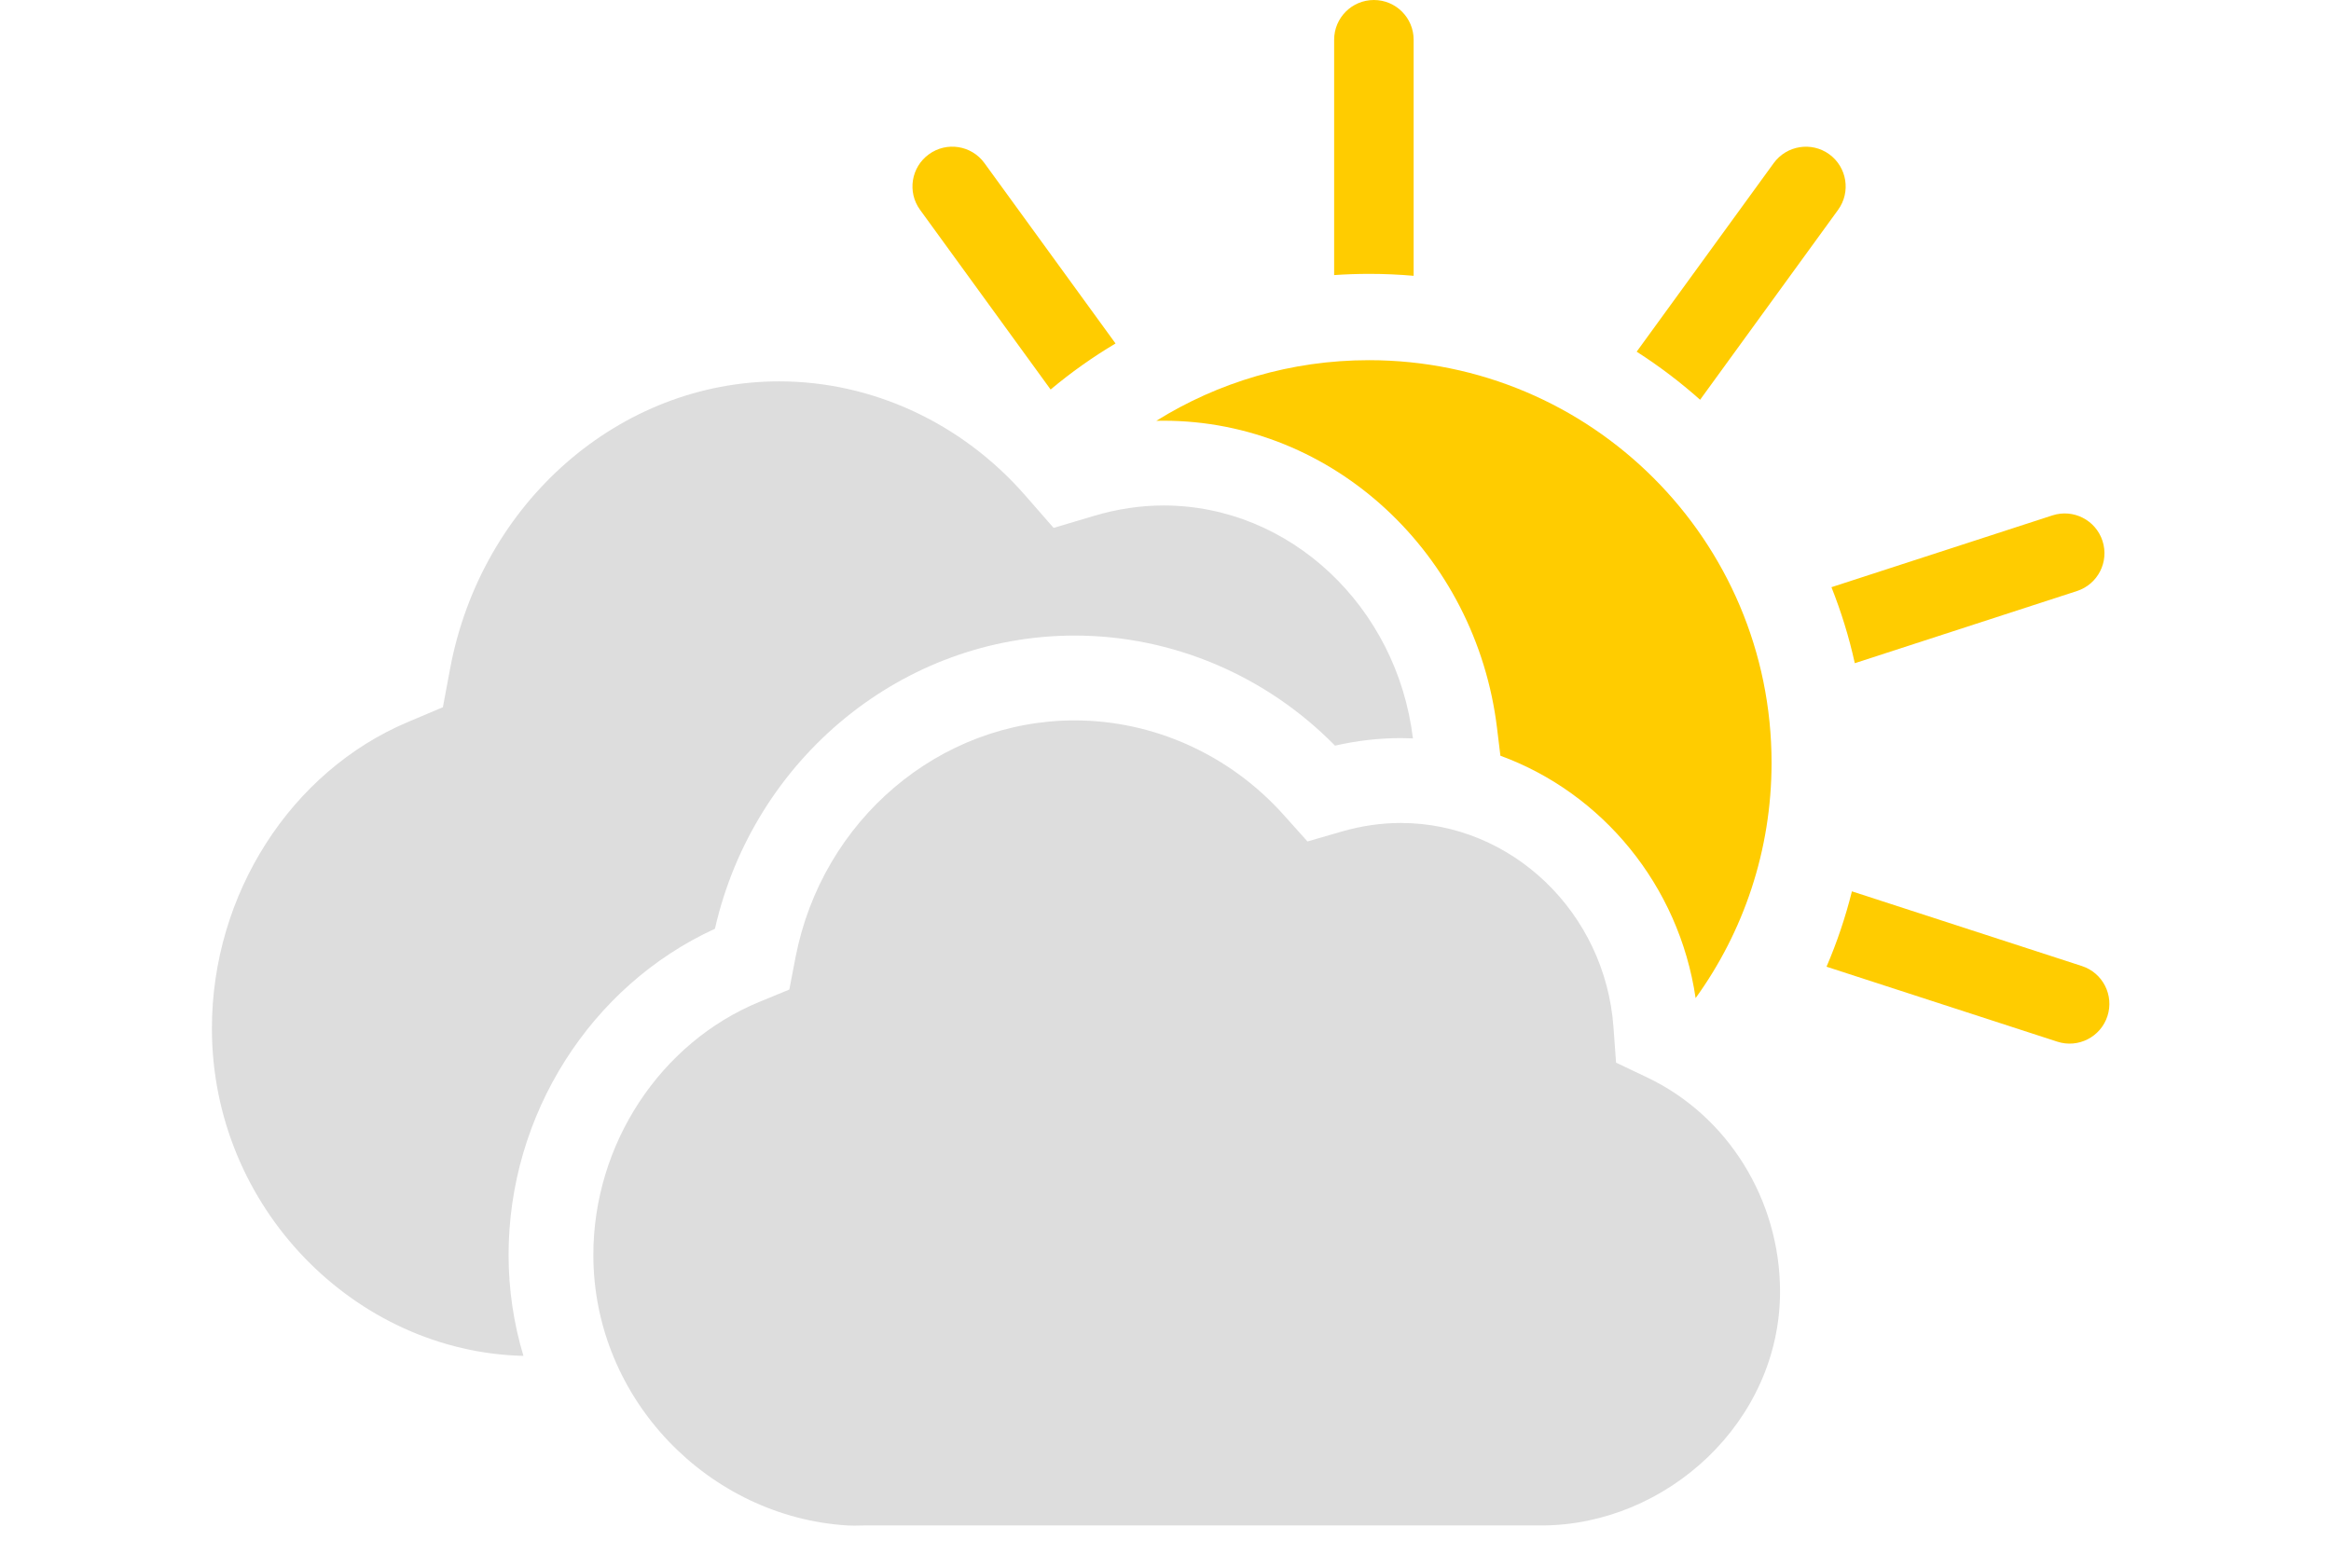
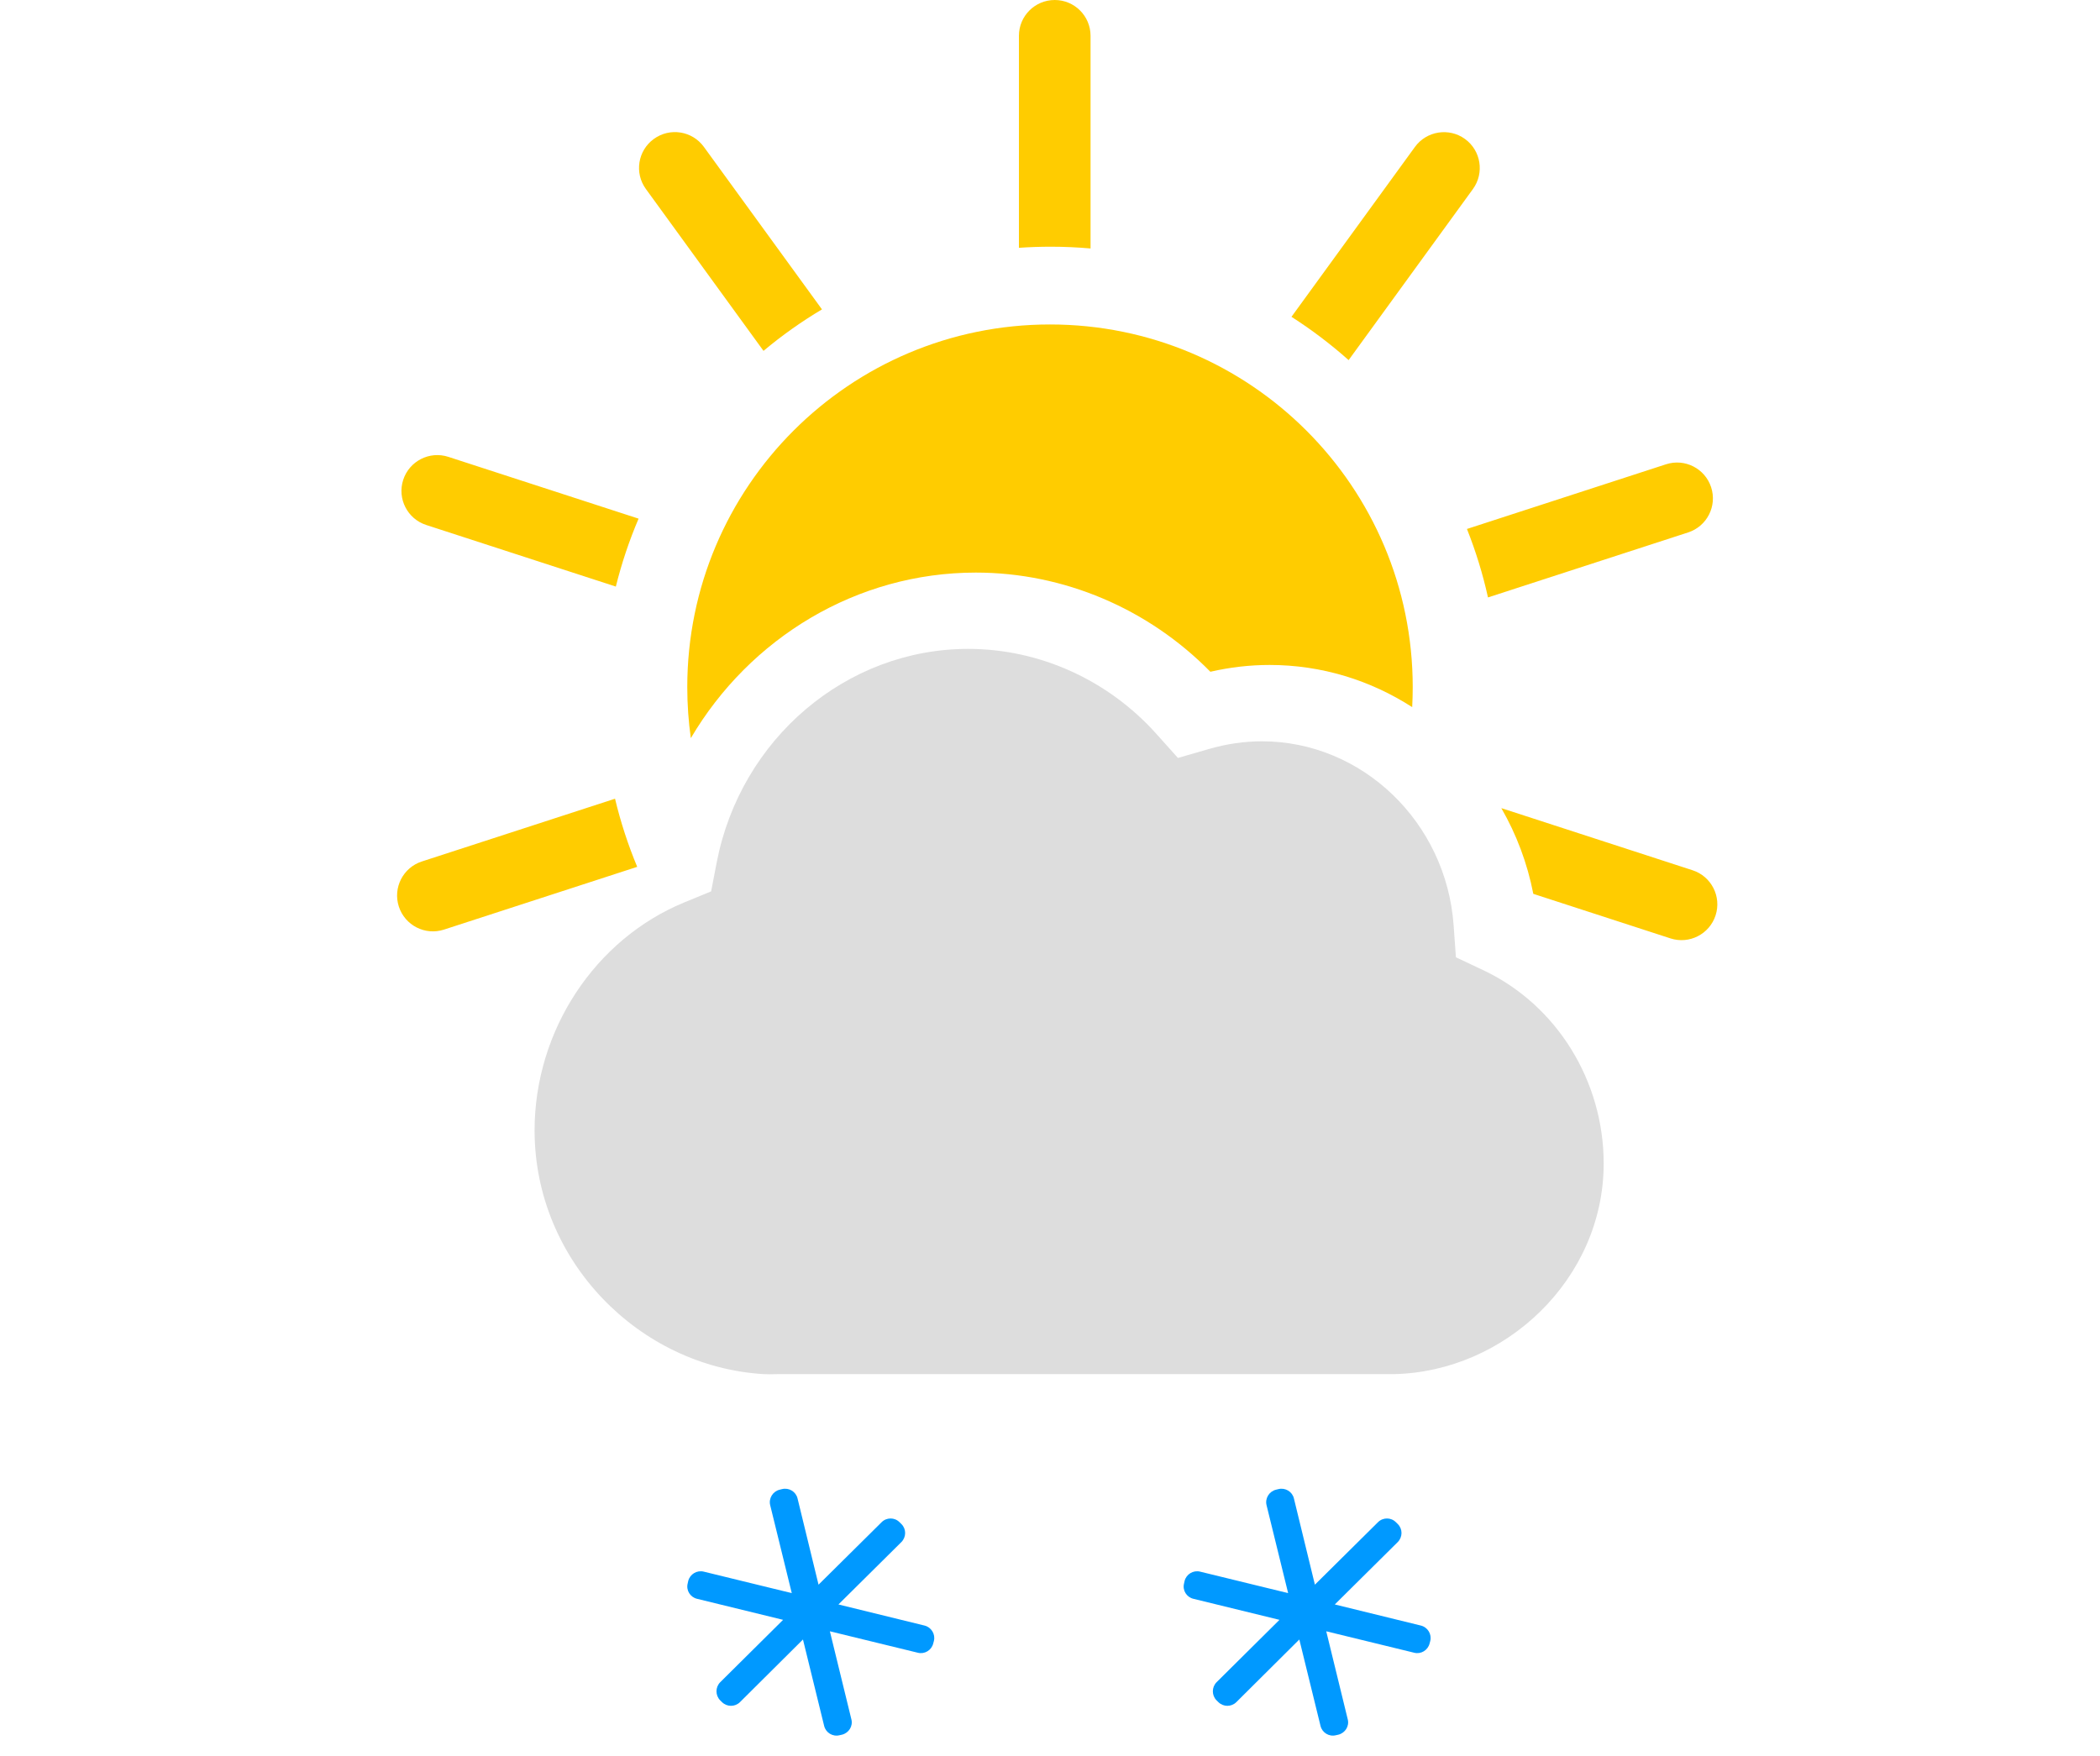
- <svg xmlns="http://www.w3.org/2000/svg" height="37" viewbox="0 0 55 37" width="55">
+ <svg xmlns="http://www.w3.org/2000/svg" height="46" viewbox="0 0 55 46" width="55">
  <g fill="none" fill-rule="evenodd">
-     <g fill="#fc0" transform="translate(21)">
-       <path d="m10.479 6.492v-5.554c0-.518.42-.938.938-.938s.938.42.938.938v5.571c-.344-.03-.692-.046-1.044-.046-.28 0-.558.01-.833.029zm7.138 1.808 3.234-4.451c.305-.419.892-.512 1.311-.208.419.305.512.892.208 1.311l-3.256 4.482c-.467-.416-.967-.795-1.496-1.134zm4.597 5.557 5.213-1.694c.493-.16 1.022.11 1.182.603.16.493-.11 1.022-.603 1.182l-5.242 1.703c-.136-.618-.322-1.217-.551-1.794zm.481 7.178 5.427 1.763c.493.16.763.69.603 1.182-.16.493-.69.763-1.182.603l-5.446-1.769c.245-.571.446-1.165.599-1.779zm-18.906-11.843-3.08-4.24c-.305-.419-.212-1.006.208-1.311s1.006-.212 1.311.208l3.093 4.257c-.54.321-1.052.685-1.531 1.086z" fill-rule="nonzero" />
-       <path d="m19.007 23.556c1.128-1.562 1.793-3.481 1.793-5.556 0-5.247-4.253-9.5-9.5-9.5-1.842 0-3.561.524-5.017 1.431.057-.001.114-.002.172-.002 4.008 0 7.372 3.155 7.868 7.256l.079.65c2.401.878 4.216 3.06 4.606 5.72z" />
+     <g fill="#fc0" transform="translate(10)">
+       <path d="m16.686 6.492v-5.554c0-.518.42-.938.938-.938.518 0 .938.42.938.938v5.571c-.344-.03-.692-.046-1.044-.046-.28 0-.558.01-.833.029zm7.138 1.808 3.234-4.451c.305-.419.892-.512 1.311-.208s.512.892.208 1.311l-3.256 4.482c-.467-.416-.967-.795-1.496-1.134zm4.597 5.557 5.213-1.694c.493-.16 1.022.11 1.182.603.16.493-.11 1.022-.603 1.182l-5.242 1.703c-.136-.618-.322-1.217-.551-1.794zm.898 7.313 5.01 1.628c.493.16.763.69.603 1.182-.16.493-.69.763-1.182.603l-3.592-1.167c-.156-.805-.444-1.562-.838-2.246zm-22.631 1.539-5.06 1.644c-.493.16-1.022-.11-1.182-.603s.11-1.022.603-1.182l5.059-1.644c.147.615.342 1.211.581 1.785zm-.558-7.342-4.967-1.614c-.493-.16-.763-.69-.603-1.182.16-.493.69-.763 1.182-.603l4.983 1.619c-.244.571-.444 1.166-.596 1.78zm3.866-6.176-3.08-4.24c-.305-.419-.212-1.006.208-1.311s1.006-.212 1.311.208l3.093 4.257c-.54.321-1.052.685-1.531 1.086z" fill-rule="nonzero" />
+       <path d="m8.093 19.336c-.061-.436-.093-.882-.093-1.336 0-5.247 4.253-9.5 9.5-9.5s9.5 4.253 9.5 9.5c0 .176-.005.351-.014.525-1.085-.7-2.366-1.105-3.733-1.105-.519 0-1.039.06-1.553.178-1.625-1.655-3.84-2.598-6.143-2.598-3.122 0-5.921 1.716-7.463 4.336z" />
    </g>
-     <path d="m12.35 31.998c-3.965-.093-7.35-3.496-7.35-7.728 0-3.161 1.86-6.067 4.629-7.233l.821-.347.172-.919c.739-3.924 4.005-6.771 7.762-6.771 2.195 0 4.309.979 5.802 2.687l.674.771.954-.284c.544-.162 1.096-.245 1.641-.245 2.983 0 5.507 2.388 5.883 5.496-.095-.004-.19-.006-.285-.006-.519 0-1.039.06-1.553.178-1.625-1.655-3.84-2.598-6.143-2.598-4.06 0-7.573 2.901-8.488 6.919-2.938 1.347-4.869 4.391-4.869 7.696 0 .827.123 1.627.35 2.383zm25.781-6.92.738.351c1.903.907 3.131 2.89 3.131 5.053 0 3.068-2.676 5.518-5.635 5.518h-.365-15.623c-.169.005-.294.005-.377 0-3.263-.197-6-2.97-6-6.385 0-2.611 1.578-5.012 3.927-5.975l.697-.287.146-.759c.627-3.242 3.399-5.593 6.586-5.593 1.862 0 3.656.809 4.923 2.22l.571.637.809-.234c.462-.134.93-.202 1.392-.202 2.621 0 4.825 2.117 5.019 4.819z" fill="#ddd" />
+     <path d="m38.131 25.078-.06-.839c-.193-2.702-2.397-4.819-5.019-4.819-.462 0-.931.068-1.392.202l-.809.234-.571-.637c-1.267-1.411-3.061-2.22-4.923-2.22-3.188 0-5.959 2.352-6.586 5.593l-.146.759-.697.287c-2.349.963-3.927 3.365-3.927 5.975 0 3.415 2.737 6.188 6 6.385.083.005.208.005.377 0h15.988c.066 0.0.111 0.0.135 0 2.916-.058 5.5-2.488 5.5-5.518 0-2.163-1.228-4.145-3.131-5.053z" fill="#ddd" />
+     <path d="m0 0h50v55h-50z" />
+     <g fill="#09f" fill-rule="evenodd">
+       <path d="m4.959 4.032 1.65-1.636c.128-.13.131-.34 0-.47l-.048-.047c-.128-.132-.34-.132-.47-.003l-1.653 1.638-.55-2.26c-.043-.178-.225-.288-.405-.244l-.064.016c-.178.042-.291.227-.248.403l.566 2.306-2.307-.563c-.177-.043-.36.065-.405.245l-.014.064c-.047.181.067.361.245.403l2.254.551-1.647 1.634c-.13.131-.13.342-.003.473l.048.047c.131.131.34.131.471.003l1.651-1.642.555 2.264c.043.178.225.289.402.244l.064-.014c.181-.045.293-.225.247-.403l-.563-2.306 2.305.562c.177.045.359-.067.402-.244l.017-.064c.045-.177-.067-.36-.244-.404z" transform="translate(17 38)" />
+       <path d="m4.959 4.032 1.65-1.636c.128-.13.131-.34 0-.47l-.048-.047c-.128-.132-.34-.132-.47-.003l-1.653 1.638-.55-2.26c-.043-.178-.225-.288-.405-.244l-.064.016c-.178.042-.291.227-.248.403l.566 2.306-2.307-.563c-.177-.043-.36.065-.405.245l-.014.064c-.047.181.067.361.245.403l2.254.551-1.647 1.634c-.13.131-.13.342-.003.473l.048.047c.131.131.34.131.471.003l1.651-1.642.555 2.264c.043.178.225.289.402.244l.064-.014c.181-.045.293-.225.247-.403l-.563-2.306 2.305.562c.177.045.359-.067.402-.244l.017-.064c.045-.177-.067-.36-.244-.404z" transform="translate(30 38)" />
+     </g>
  </g>
</svg>
